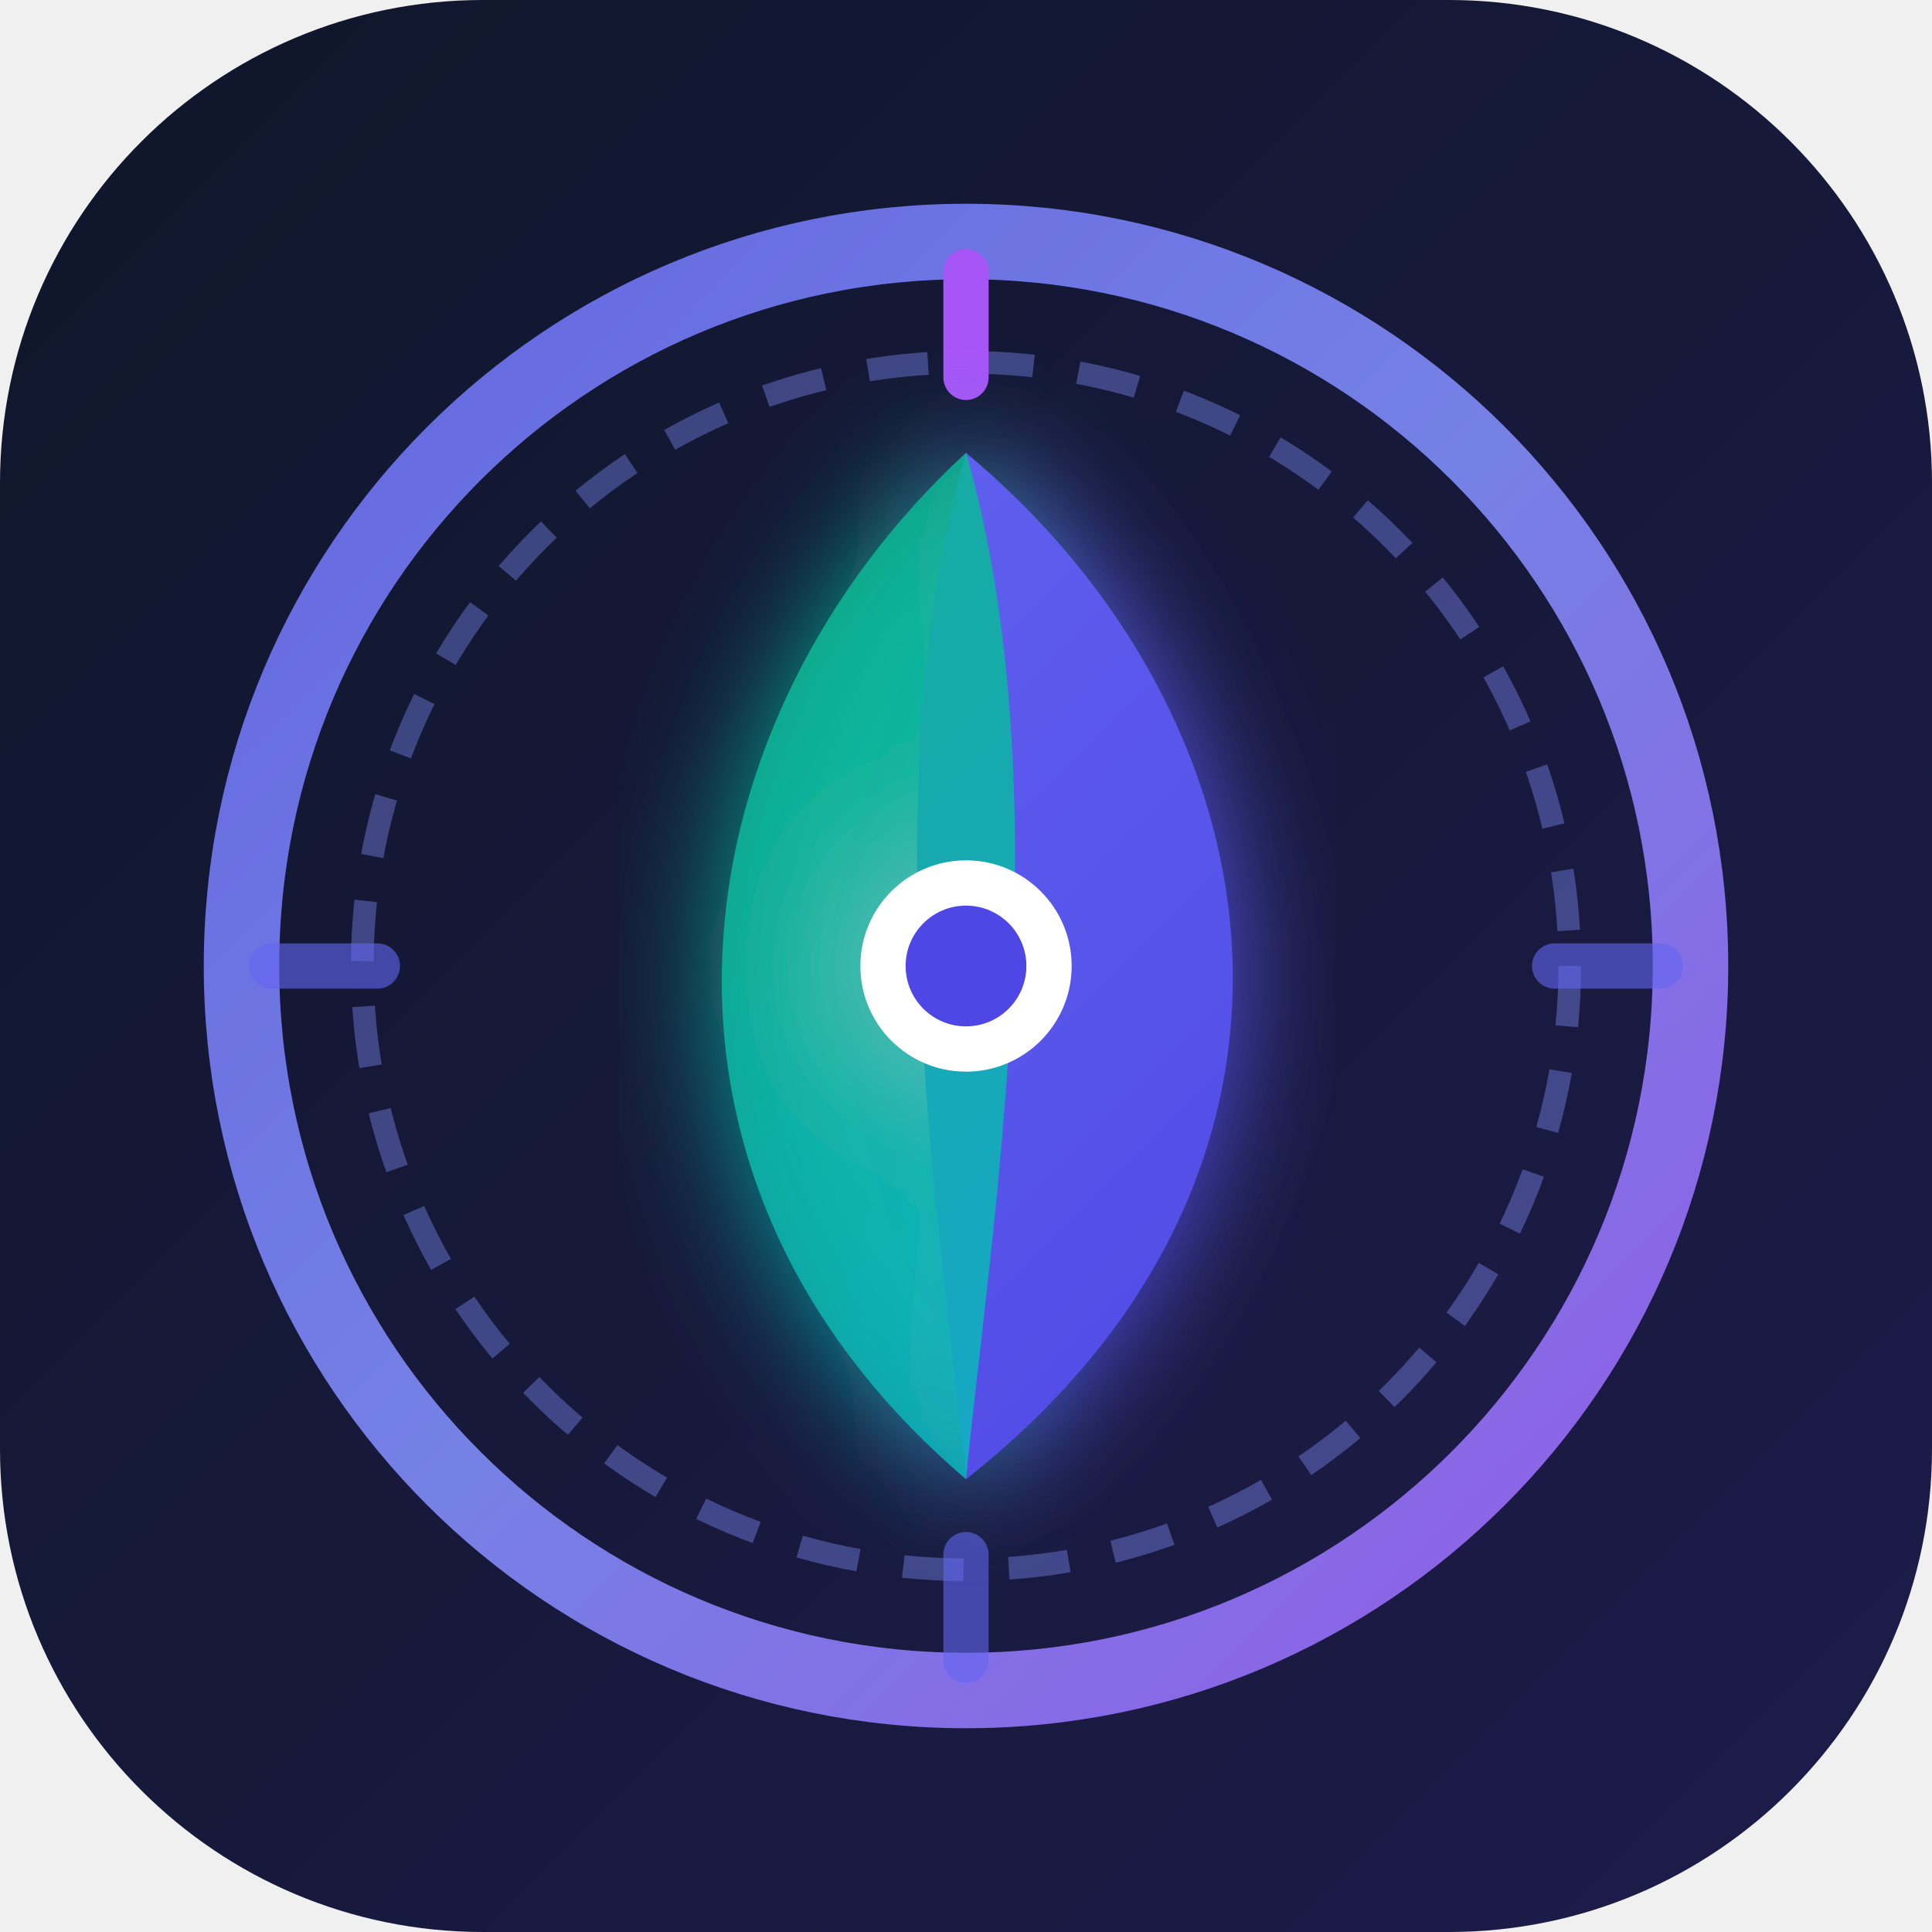
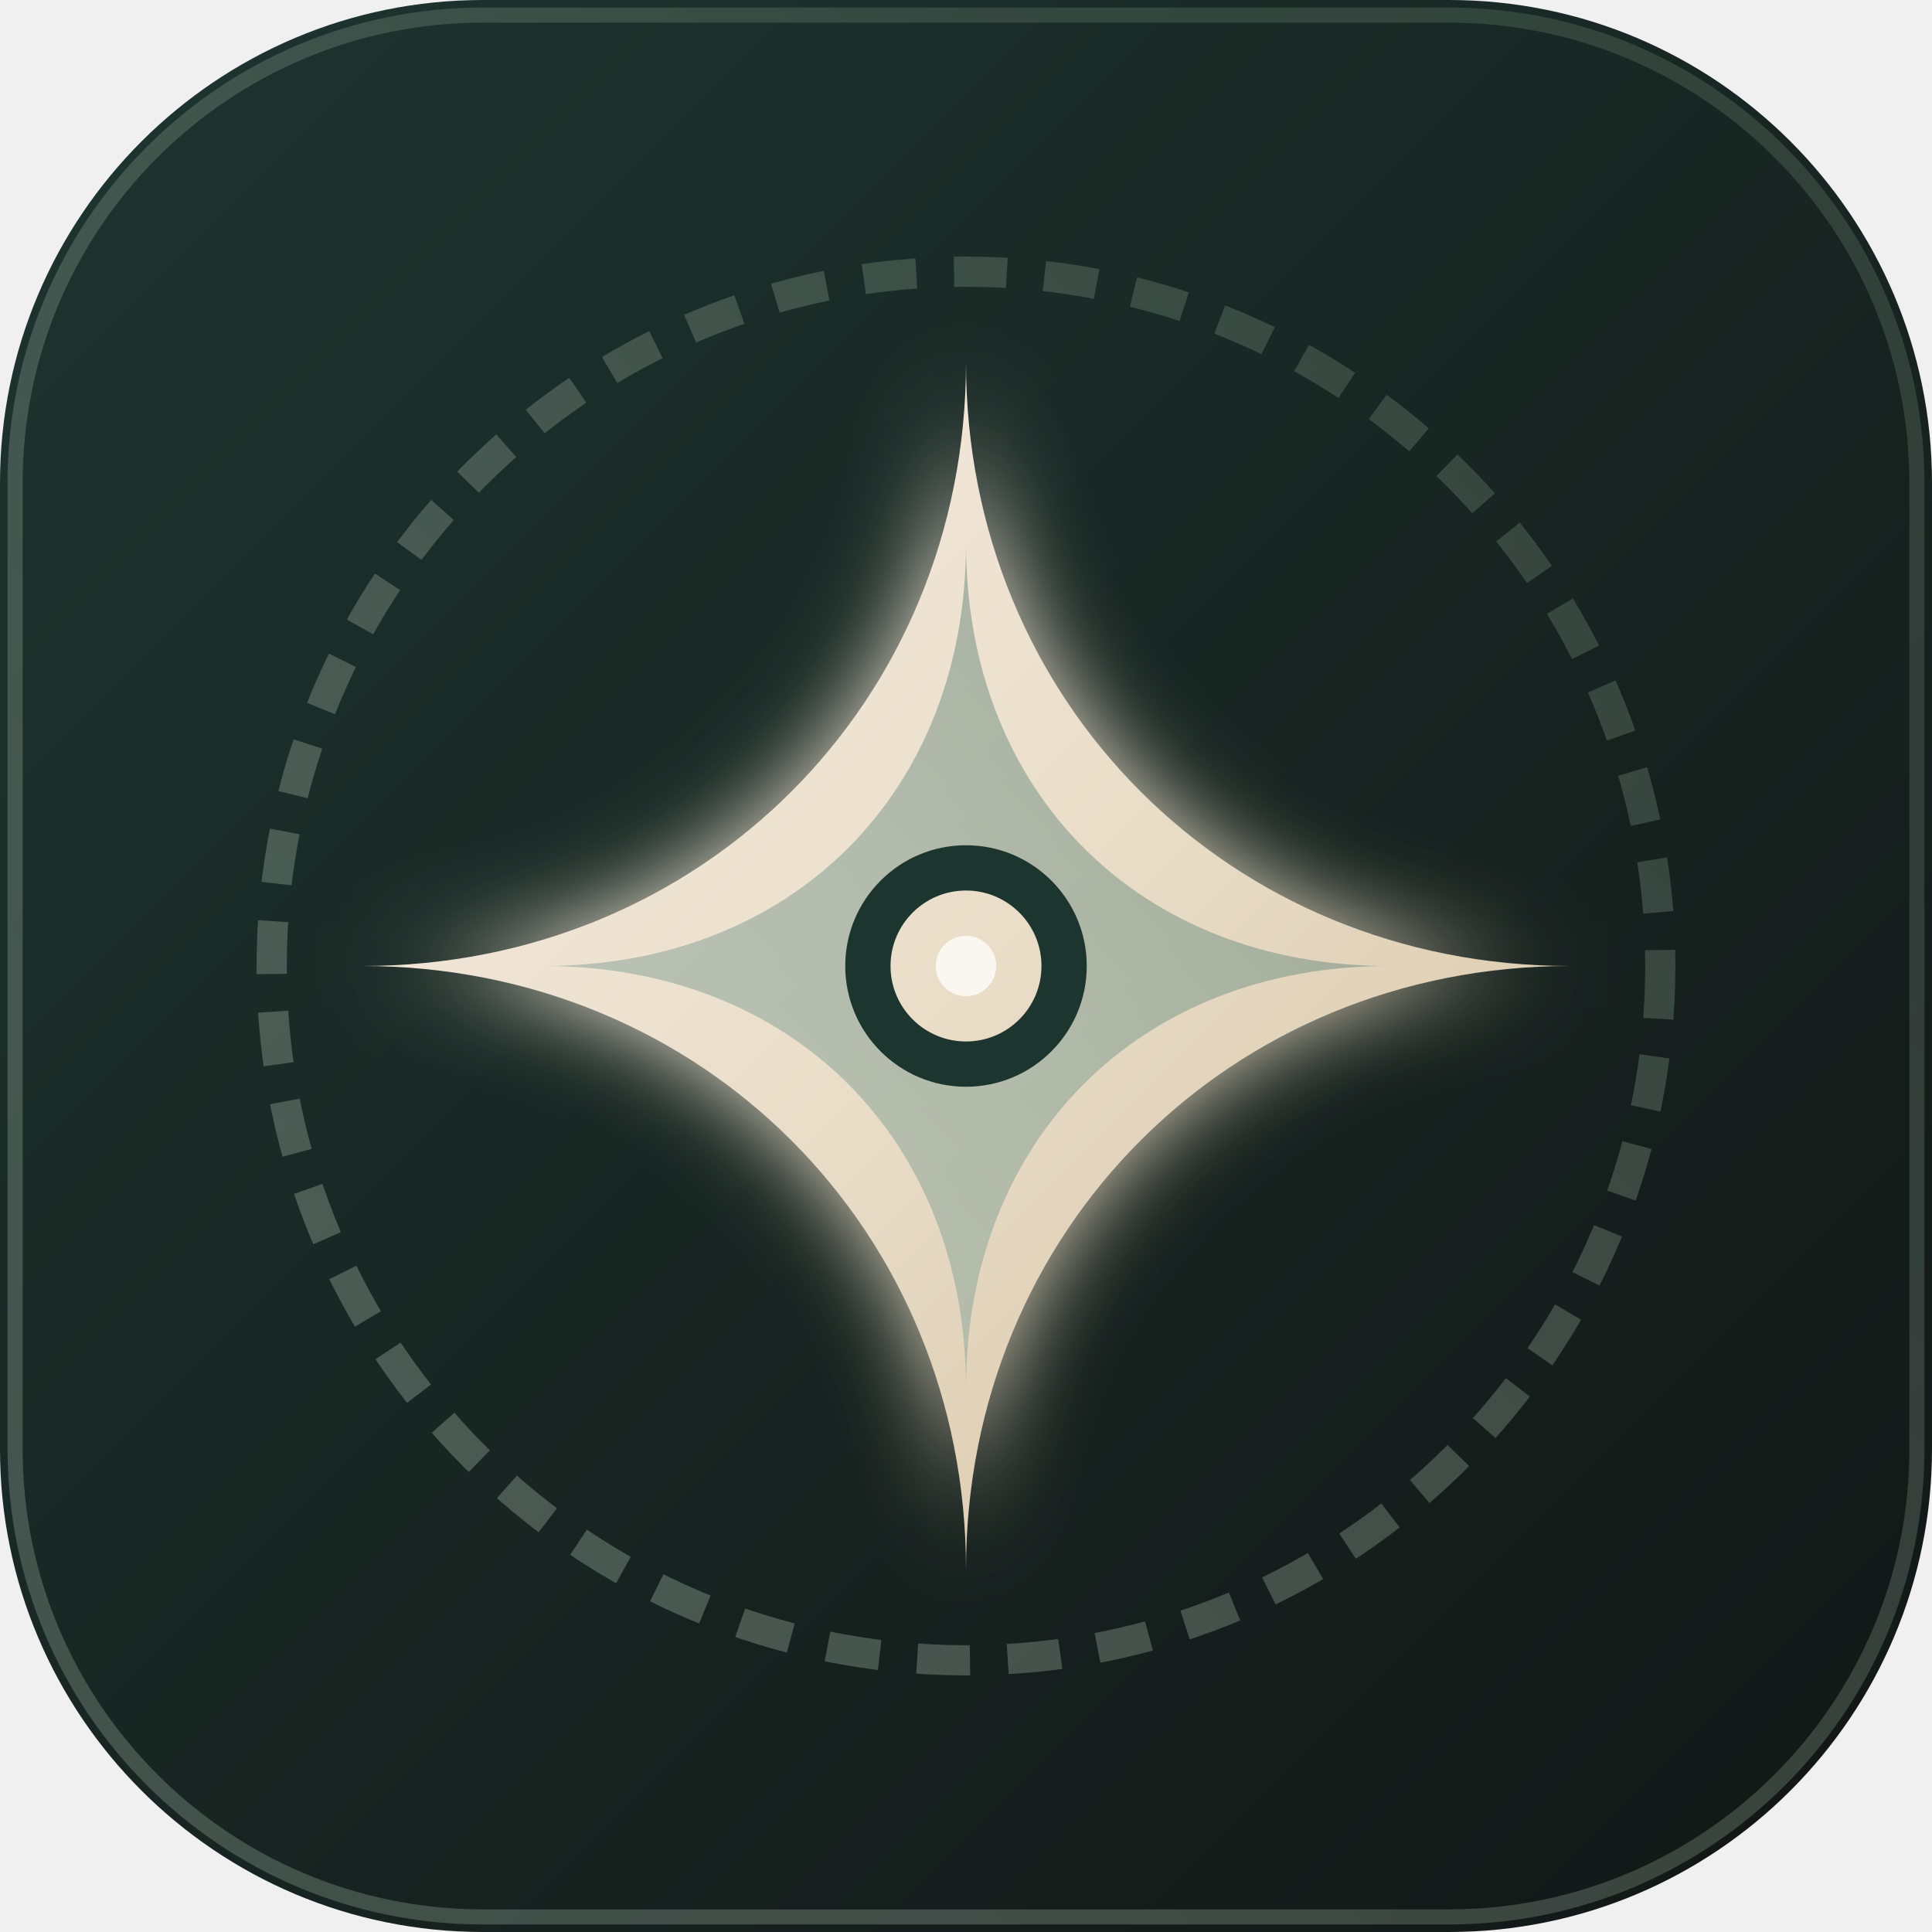
<svg xmlns="http://www.w3.org/2000/svg" viewBox="0 0 512 512" fill="none">
  <defs>
-     <linearGradient id="bg-grad" x1="0" y1="0" x2="512" y2="512" gradientUnits="userSpaceOnUse">
-       <stop offset="0%" stop-color="#0f172a" />
-       <stop offset="100%" stop-color="#1e1b4b" />
+     <linearGradient id="mc-bg" x1="0" y1="0" x2="512" y2="512" gradientUnits="userSpaceOnUse">
+       <stop offset="0%" stop-color="#1E352F" />
+       <stop offset="100%" stop-color="#121615" />
    </linearGradient>
-     <linearGradient id="ring-grad" x1="0" y1="0" x2="512" y2="512" gradientUnits="userSpaceOnUse">
-       <stop offset="0%" stop-color="#6366f1" />
-       <stop offset="50%" stop-color="#818cf8" />
-       <stop offset="100%" stop-color="#a855f7" />
+     <linearGradient id="mc-gold" x1="120" y1="120" x2="392" y2="392" gradientUnits="userSpaceOnUse">
+       <stop offset="0%" stop-color="#F5EBE1" />
+       <stop offset="50%" stop-color="#EADEC9" />
+       <stop offset="100%" stop-color="#D6C4A5" />
    </linearGradient>
-     <linearGradient id="leaf-grad-1" x1="120" y1="120" x2="392" y2="392" gradientUnits="userSpaceOnUse">
-       <stop offset="0%" stop-color="#6366f1" />
-       <stop offset="100%" stop-color="#4f46e5" />
+     <linearGradient id="mc-sage" x1="120" y1="392" x2="392" y2="120" gradientUnits="userSpaceOnUse">
+       <stop offset="0%" stop-color="#A8BBAE" />
+       <stop offset="50%" stop-color="#94A89A" />
+       <stop offset="100%" stop-color="#6F8576" />
    </linearGradient>
-     <linearGradient id="leaf-grad-2" x1="120" y1="120" x2="392" y2="392" gradientUnits="userSpaceOnUse">
-       <stop offset="0%" stop-color="#10b981" />
-       <stop offset="100%" stop-color="#06b6d4" />
-     </linearGradient>
-     <filter id="glow" x="-20%" y="-20%" width="140%" height="140%">
-       <feGaussianBlur stdDeviation="16" result="blur" />
+     <filter id="mc-glow" x="-20%" y="-20%" width="140%" height="140%">
+       <feGaussianBlur stdDeviation="12" result="blur" />
      <feComposite in="SourceGraphic" in2="blur" operator="over" />
    </filter>
  </defs>
-   <rect width="512" height="512" rx="128" fill="url(#bg-grad)" />
-   <circle cx="256" cy="256" r="192" stroke="url(#ring-grad)" stroke-width="20" stroke-opacity="0.9" />
-   <circle cx="256" cy="256" r="160" stroke="#818cf8" stroke-width="6" stroke-dasharray="16 12" stroke-opacity="0.4" />
-   <line x1="256" y1="72" x2="256" y2="100" stroke="#a855f7" stroke-width="12" stroke-linecap="round" />
-   <line x1="256" y1="412" x2="256" y2="440" stroke="#6366f1" stroke-width="12" stroke-linecap="round" stroke-opacity="0.6" />
-   <line x1="412" y1="256" x2="440" y2="256" stroke="#6366f1" stroke-width="12" stroke-linecap="round" stroke-opacity="0.6" />
-   <line x1="72" y1="256" x2="100" y2="256" stroke="#6366f1" stroke-width="12" stroke-linecap="round" stroke-opacity="0.6" />
-   <g filter="url(#glow)">
-     <path d="M256 120 C340 190, 360 310, 256 392 C250 330, 230 210, 256 120 Z" fill="url(#leaf-grad-1)" />
-     <path d="M256 120 C180 190, 160 310, 256 392 C262 330, 282 210, 256 120 Z" fill="url(#leaf-grad-2)" opacity="0.85" />
-     <circle cx="256" cy="256" r="28" fill="#ffffff" />
-     <circle cx="256" cy="256" r="16" fill="#4f46e5" />
+   <rect width="512" height="512" rx="128" fill="url(#mc-bg)" />
+   <rect width="504" height="504" x="4" y="4" rx="124" stroke="url(#mc-sage)" stroke-width="4" stroke-opacity="0.3" fill="none" />
+   <circle cx="256" cy="256" r="184" stroke="url(#mc-sage)" stroke-width="8" stroke-dasharray="14 10" stroke-opacity="0.35" />
+   <g filter="url(#mc-glow)">
+     <path d="M256 96 C256 186, 326 256, 416 256 C326 256, 256 326, 256 416 C256 326, 186 256, 96 256 C186 256, 256 186, 256 96 Z" fill="url(#mc-gold)" />
+     <path d="M256 144 C256 210, 302 256, 368 256 C302 256, 256 302, 256 368 C256 302, 210 256, 144 256 C210 256, 256 210, 256 144 Z" fill="url(#mc-sage)" opacity="0.65" />
+     <circle cx="256" cy="256" r="32" fill="#1E352F" />
+     <circle cx="256" cy="256" r="20" fill="url(#mc-gold)" />
+     <circle cx="256" cy="256" r="8" fill="#FAF7F0" />
  </g>
</svg>
